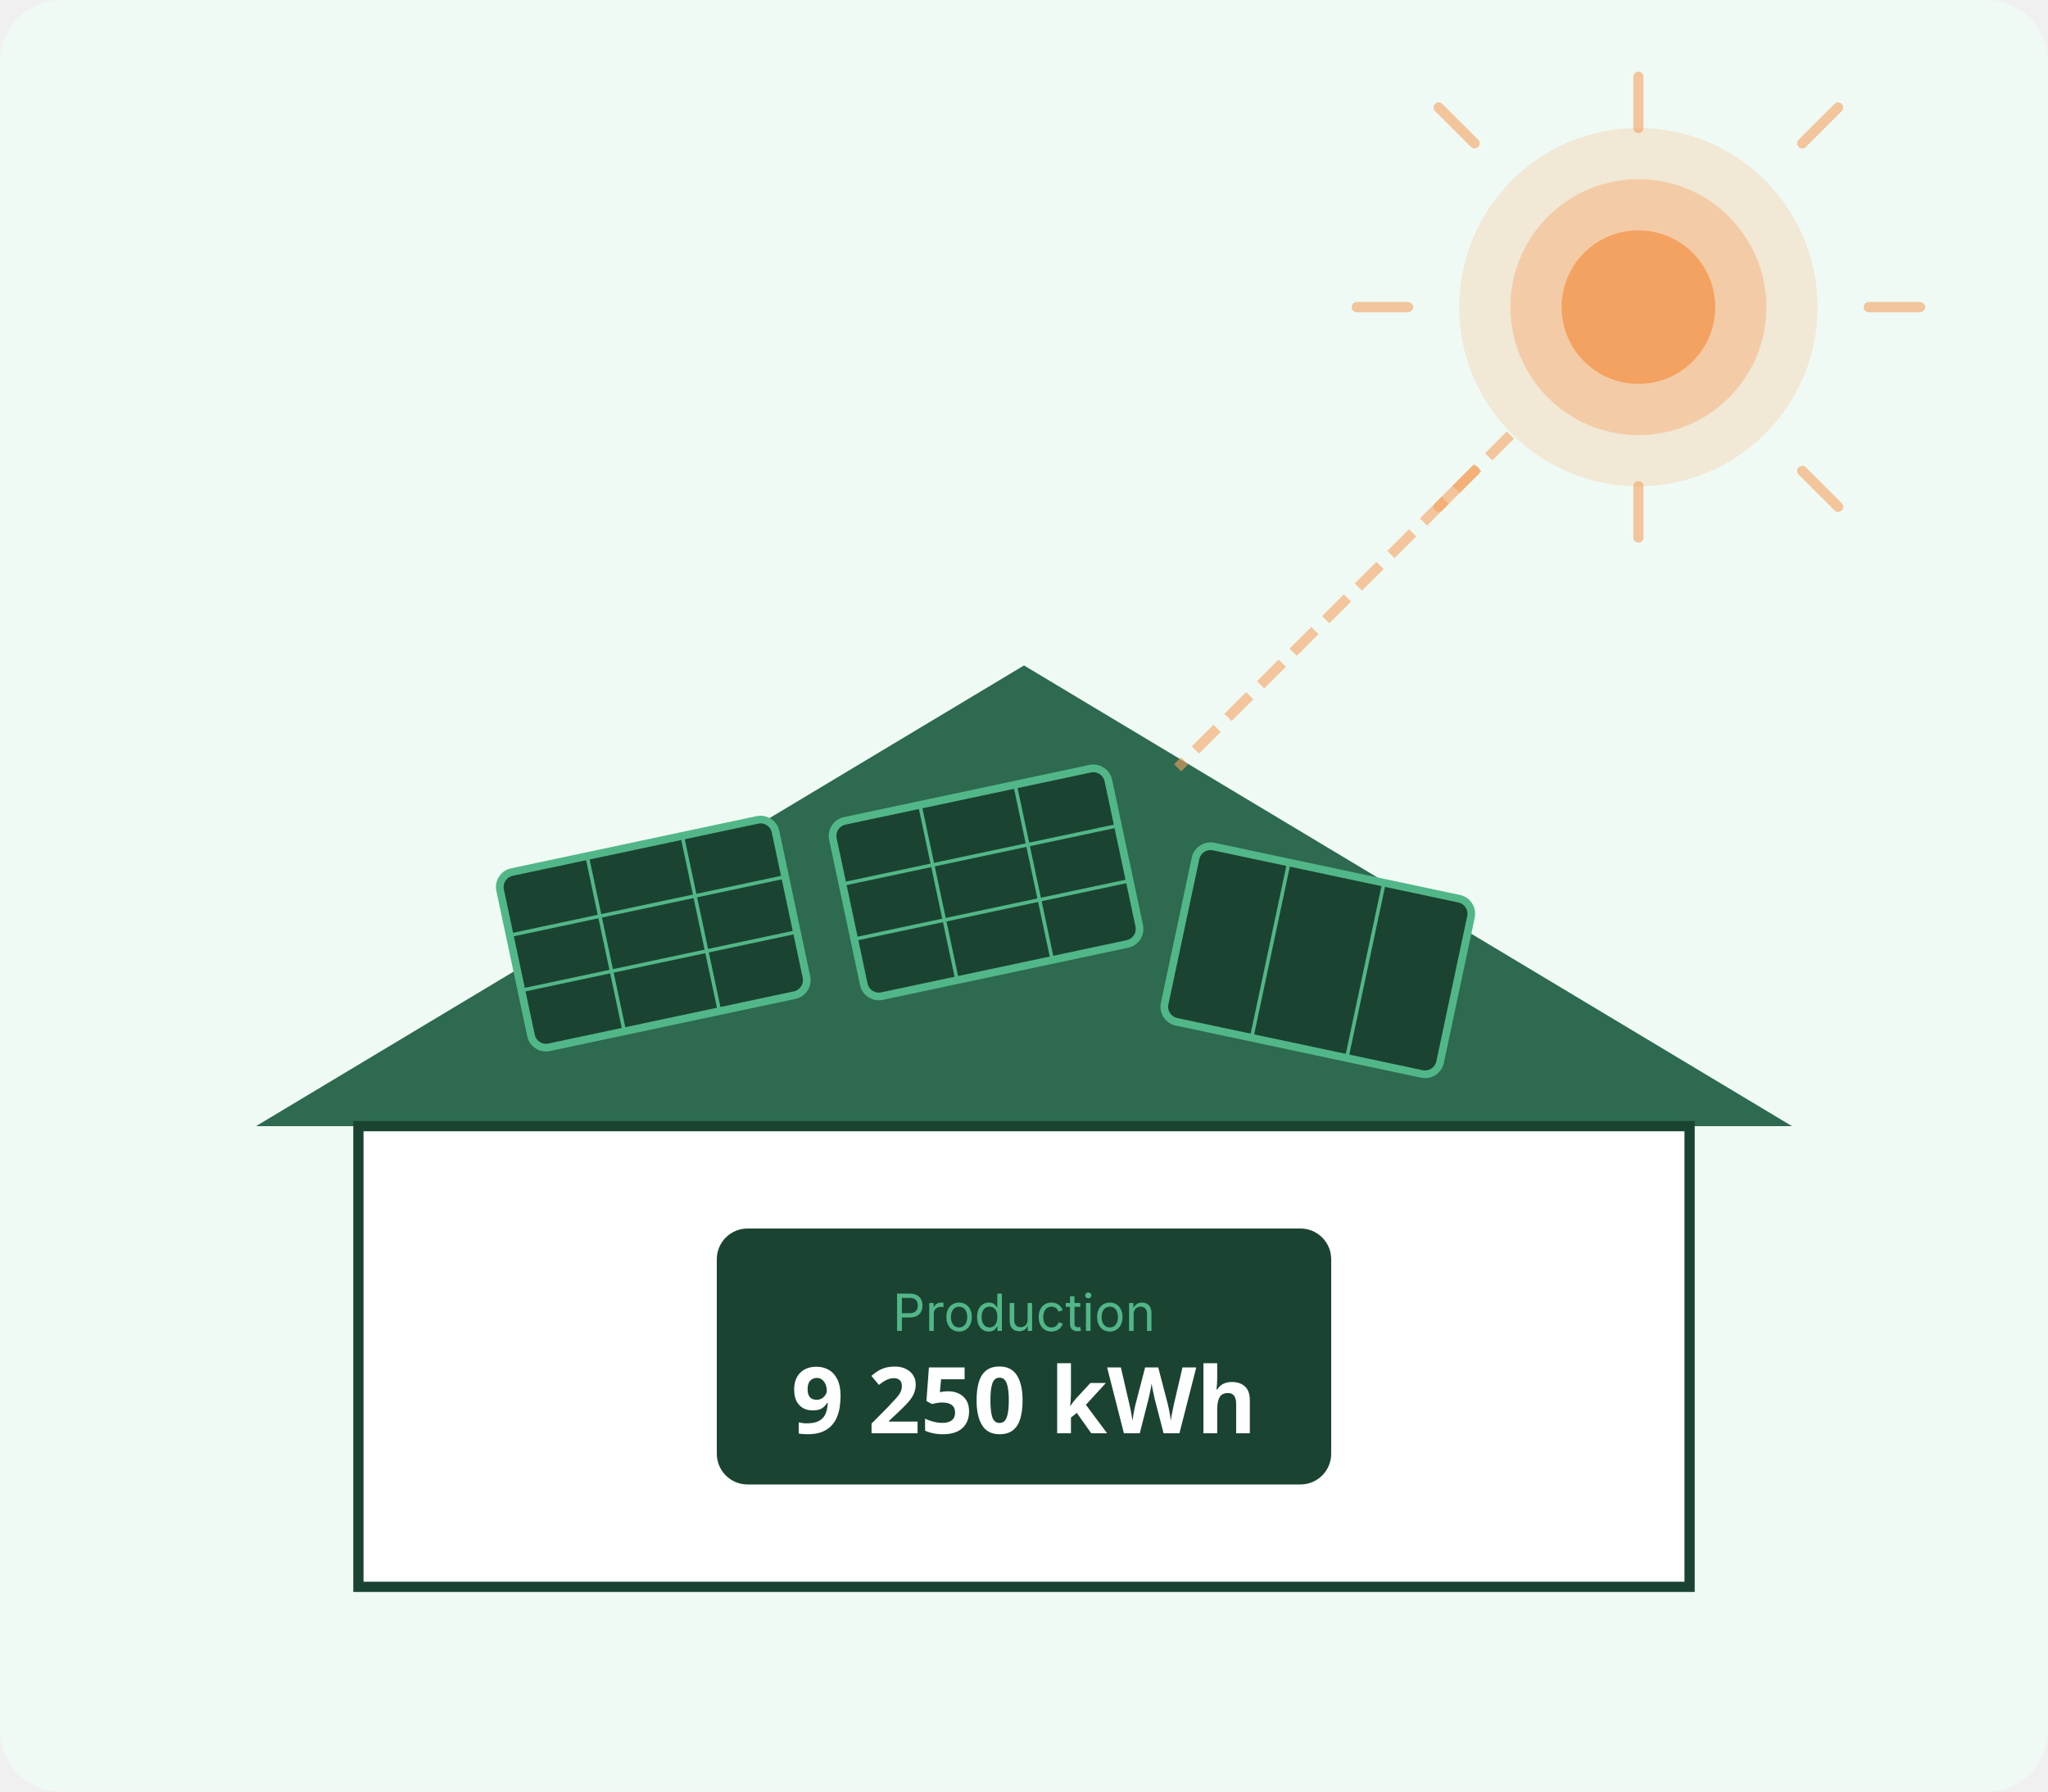
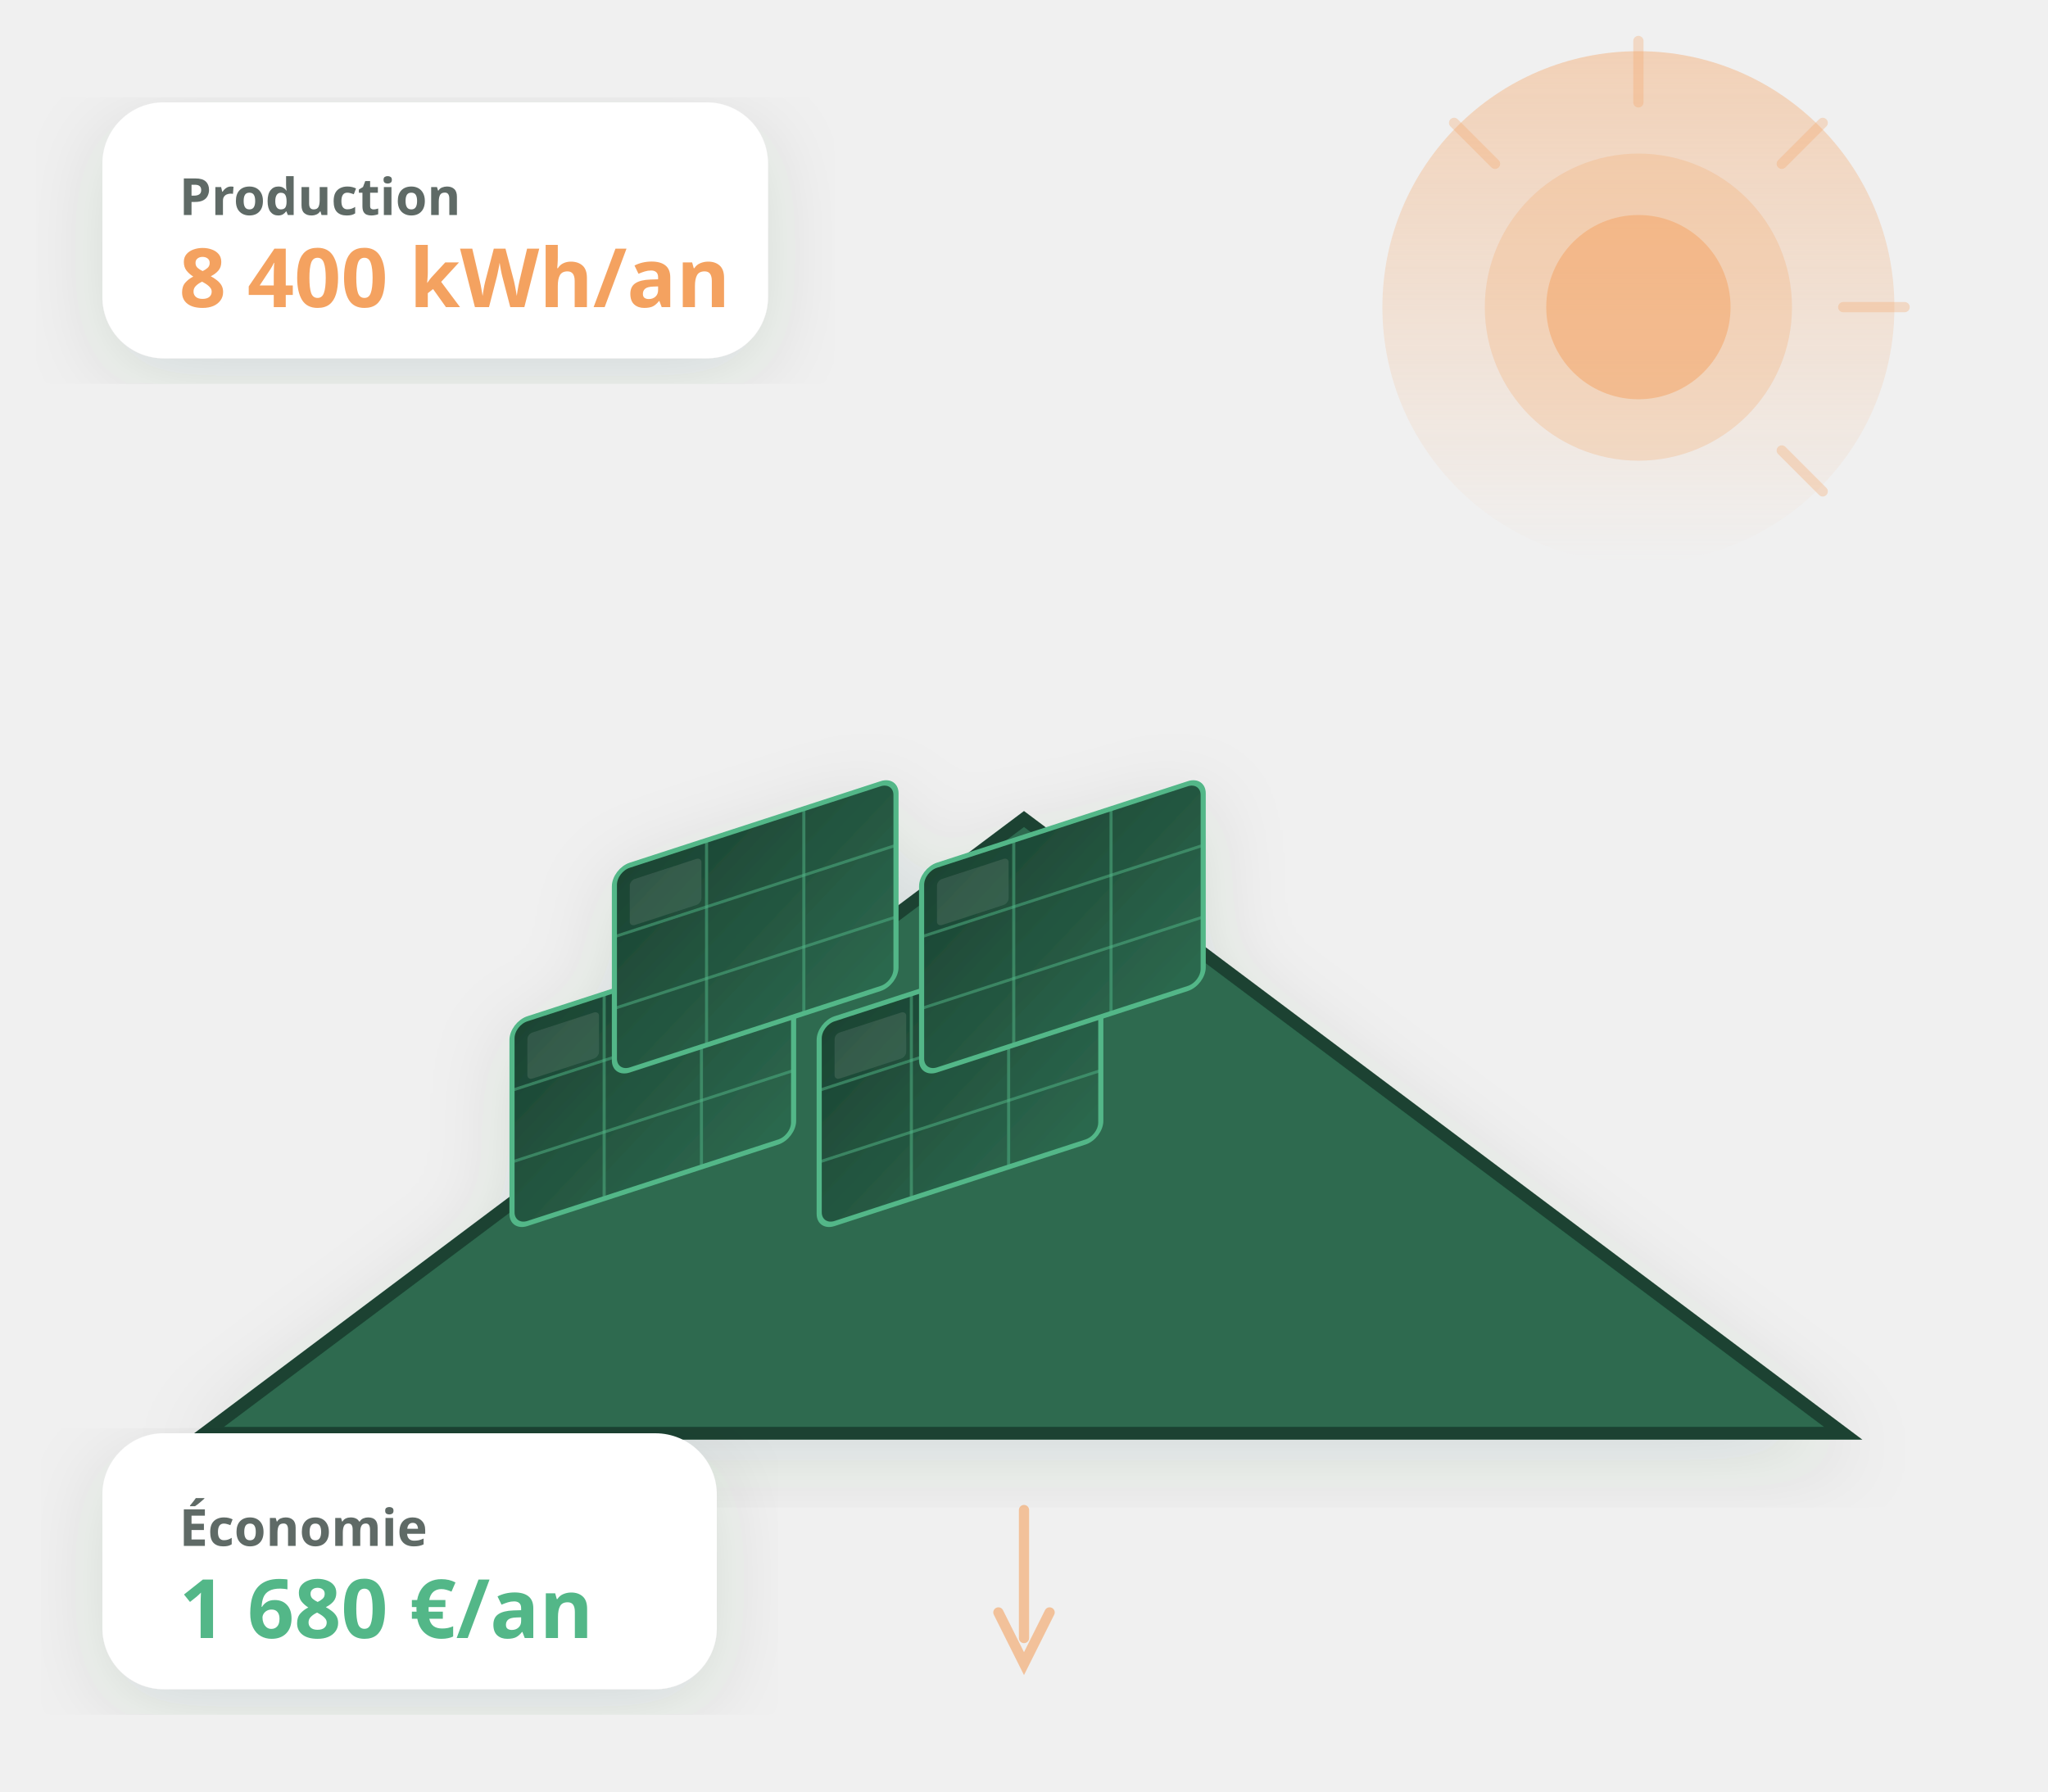
<svg xmlns="http://www.w3.org/2000/svg" viewBox="0 0 400 350" fill="none">
-   <rect width="400" height="350" fill="#F0FAF4" rx="12" />
-   <circle cx="320" cy="60" r="35" fill="#F4A261" opacity="0.2" />
-   <circle cx="320" cy="60" r="25" fill="#F4A261" opacity="0.4" />
-   <circle cx="320" cy="60" r="15" fill="#F4A261" />
-   <g stroke="#F4A261" stroke-width="2" stroke-linecap="round" opacity="0.6">
-     <line x1="320" y1="15" x2="320" y2="25" />
-     <line x1="320" y1="95" x2="320" y2="105" />
-     <line x1="275" y1="60" x2="265" y2="60" />
-     <line x1="375" y1="60" x2="365" y2="60" />
-     <line x1="288" y1="28" x2="281" y2="21" />
-     <line x1="352" y1="92" x2="359" y2="99" />
-     <line x1="288" y1="92" x2="281" y2="99" />
-     <line x1="352" y1="28" x2="359" y2="21" />
+   <defs>
+     <linearGradient id="solarPanel" x1="0" y1="0" x2="1" y2="1">
+       <stop offset="0%" stop-color="#1B4332" />
+       <stop offset="100%" stop-color="#2D6A4F" />
+     </linearGradient>
+     <linearGradient id="sunGlow" x1="0" y1="0" x2="0" y2="1">
+       <stop offset="0%" stop-color="#F4A261" stop-opacity="0.4" />
+       <stop offset="100%" stop-color="#F4A261" stop-opacity="0" />
+     </linearGradient>
+     <filter id="solShadow">
+       <feDropShadow dx="0" dy="4" stdDeviation="8" flood-color="#1B4332" flood-opacity="0.12" />
+     </filter>
+   </defs>
+   <circle cx="320" cy="60" r="50" fill="url(#sunGlow)" />
+   <circle cx="320" cy="60" r="30" fill="#F4A261" opacity="0.25" />
+   <circle cx="320" cy="60" r="18" fill="#F4A261" opacity="0.5" />
+   <g stroke="#F4A261" stroke-width="2" stroke-linecap="round" opacity="0.3">
+     <line x1="320" y1="20" x2="320" y2="8" />
+     <line x1="348" y1="32" x2="356" y2="24" />
+     <line x1="360" y1="60" x2="372" y2="60" />
+     <line x1="348" y1="88" x2="356" y2="96" />
+     <line x1="292" y1="32" x2="284" y2="24" />
  </g>
-   <path d="M50 220L200 130L350 220Z" fill="#2D6A4F" />
-   <g>
-     <rect x="100" y="165" width="55" height="35" rx="3" fill="#1B4332" stroke="#52B788" stroke-width="1.5" transform="rotate(-12,127,182)" />
-     <line x1="118" y1="165" x2="118" y2="200" stroke="#52B788" stroke-width="0.7" transform="rotate(-12,127,182)" />
-     <line x1="137" y1="165" x2="137" y2="200" stroke="#52B788" stroke-width="0.7" transform="rotate(-12,127,182)" />
-     <line x1="100" y1="177" x2="155" y2="177" stroke="#52B788" stroke-width="0.7" transform="rotate(-12,127,182)" />
-     <line x1="100" y1="188" x2="155" y2="188" stroke="#52B788" stroke-width="0.7" transform="rotate(-12,127,182)" />
+   <g filter="url(#solShadow)" transform="translate(40,100)">
+     <path d="M0 180L160 60L320 180Z" fill="#2D6A4F" />
+     <path d="M0 180L160 60L320 180Z" fill="none" stroke="#1B4332" stroke-width="2.5" />
+     <g transform="translate(60, 100) skewY(-18)">
+       <rect x="0" y="0" width="55" height="40" rx="3" fill="url(#solarPanel)" stroke="#52B788" stroke-width="1" />
+       <line x1="18" y1="0" x2="18" y2="40" stroke="#52B788" stroke-width="0.6" opacity="0.5" />
+       <line x1="37" y1="0" x2="37" y2="40" stroke="#52B788" stroke-width="0.6" opacity="0.5" />
+       <line x1="0" y1="13" x2="55" y2="13" stroke="#52B788" stroke-width="0.6" opacity="0.5" />
+       <line x1="0" y1="27" x2="55" y2="27" stroke="#52B788" stroke-width="0.6" opacity="0.5" />
+       <rect x="3" y="3" width="14" height="9" rx="1" fill="white" opacity="0.1" />
+     </g>
+     <g transform="translate(120, 100) skewY(-18)">
+       <rect x="0" y="0" width="55" height="40" rx="3" fill="url(#solarPanel)" stroke="#52B788" stroke-width="1" />
+       <line x1="18" y1="0" x2="18" y2="40" stroke="#52B788" stroke-width="0.6" opacity="0.5" />
+       <line x1="37" y1="0" x2="37" y2="40" stroke="#52B788" stroke-width="0.6" opacity="0.5" />
+       <line x1="0" y1="13" x2="55" y2="13" stroke="#52B788" stroke-width="0.6" opacity="0.5" />
+       <line x1="0" y1="27" x2="55" y2="27" stroke="#52B788" stroke-width="0.6" opacity="0.5" />
+       <rect x="3" y="3" width="14" height="9" rx="1" fill="white" opacity="0.1" />
+     </g>
+     <g transform="translate(80, 70) skewY(-18)">
+       <rect x="0" y="0" width="55" height="40" rx="3" fill="url(#solarPanel)" stroke="#52B788" stroke-width="1" />
+       <line x1="18" y1="0" x2="18" y2="40" stroke="#52B788" stroke-width="0.6" opacity="0.5" />
+       <line x1="37" y1="0" x2="37" y2="40" stroke="#52B788" stroke-width="0.6" opacity="0.5" />
+       <line x1="0" y1="13" x2="55" y2="13" stroke="#52B788" stroke-width="0.6" opacity="0.5" />
+       <line x1="0" y1="27" x2="55" y2="27" stroke="#52B788" stroke-width="0.6" opacity="0.5" />
+       <rect x="3" y="3" width="14" height="9" rx="1" fill="white" opacity="0.1" />
+     </g>
+     <g transform="translate(140, 70) skewY(-18)">
+       <rect x="0" y="0" width="55" height="40" rx="3" fill="url(#solarPanel)" stroke="#52B788" stroke-width="1" />
+       <line x1="18" y1="0" x2="18" y2="40" stroke="#52B788" stroke-width="0.6" opacity="0.5" />
+       <line x1="37" y1="0" x2="37" y2="40" stroke="#52B788" stroke-width="0.6" opacity="0.5" />
+       <line x1="0" y1="13" x2="55" y2="13" stroke="#52B788" stroke-width="0.6" opacity="0.5" />
+       <line x1="0" y1="27" x2="55" y2="27" stroke="#52B788" stroke-width="0.6" opacity="0.5" />
+       <rect x="3" y="3" width="14" height="9" rx="1" fill="white" opacity="0.1" />
+     </g>
  </g>
-   <g>
-     <rect x="165" y="155" width="55" height="35" rx="3" fill="#1B4332" stroke="#52B788" stroke-width="1.5" transform="rotate(-12,192,172)" />
-     <line x1="183" y1="155" x2="183" y2="190" stroke="#52B788" stroke-width="0.7" transform="rotate(-12,192,172)" />
-     <line x1="202" y1="155" x2="202" y2="190" stroke="#52B788" stroke-width="0.7" transform="rotate(-12,192,172)" />
-     <line x1="165" y1="167" x2="220" y2="167" stroke="#52B788" stroke-width="0.7" transform="rotate(-12,192,172)" />
-     <line x1="165" y1="178" x2="220" y2="178" stroke="#52B788" stroke-width="0.7" transform="rotate(-12,192,172)" />
+   <g opacity="0.6">
+     <path d="M200 295 L200 320" stroke="#F4A261" stroke-width="2" stroke-linecap="round" />
+     <path d="M195 315 L200 325 L205 315" stroke="#F4A261" stroke-width="2" stroke-linecap="round" fill="none" />
  </g>
-   <g>
-     <rect x="230" y="170" width="55" height="35" rx="3" fill="#1B4332" stroke="#52B788" stroke-width="1.5" transform="rotate(12,257,187)" />
-     <line x1="248" y1="170" x2="248" y2="205" stroke="#52B788" stroke-width="0.7" transform="rotate(12,257,187)" />
-     <line x1="267" y1="170" x2="267" y2="205" stroke="#52B788" stroke-width="0.7" transform="rotate(12,257,187)" />
+   <g transform="translate(20, 20)" filter="url(#solShadow)">
+     <rect x="0" y="0" width="130" height="50" rx="12" fill="white" />
+     <text x="15" y="22" font-family="Urbanist,sans-serif" font-size="10" fill="#5F6B66" font-weight="600">Production</text>
+     <text x="15" y="40" font-family="Urbanist,sans-serif" font-size="16" fill="#F4A261" font-weight="800">8 400 kWh/an</text>
  </g>
-   <rect x="70" y="220" width="260" height="90" fill="white" stroke="#1B4332" stroke-width="2" />
-   <g transform="translate(140,240)">
-     <rect x="0" y="0" width="120" height="50" rx="6" fill="#1B4332" />
-     <text x="60" y="20" font-family="Inter,sans-serif" font-size="10" fill="#52B788" text-anchor="middle">Production</text>
-     <text x="60" y="40" font-family="Urbanist,sans-serif" font-size="18" fill="white" text-anchor="middle" font-weight="700">9 250 kWh</text>
+   <g transform="translate(20, 280)" filter="url(#solShadow)">
+     <rect x="0" y="0" width="120" height="50" rx="12" fill="white" />
+     <text x="15" y="22" font-family="Urbanist,sans-serif" font-size="10" fill="#5F6B66" font-weight="600">Économie</text>
+     <text x="15" y="40" font-family="Urbanist,sans-serif" font-size="16" fill="#52B788" font-weight="800">1 680 €/an</text>
  </g>
-   <path d="M295 85L230 150" stroke="#F4A261" stroke-width="2" stroke-dasharray="6,3" opacity="0.6" />
</svg>
